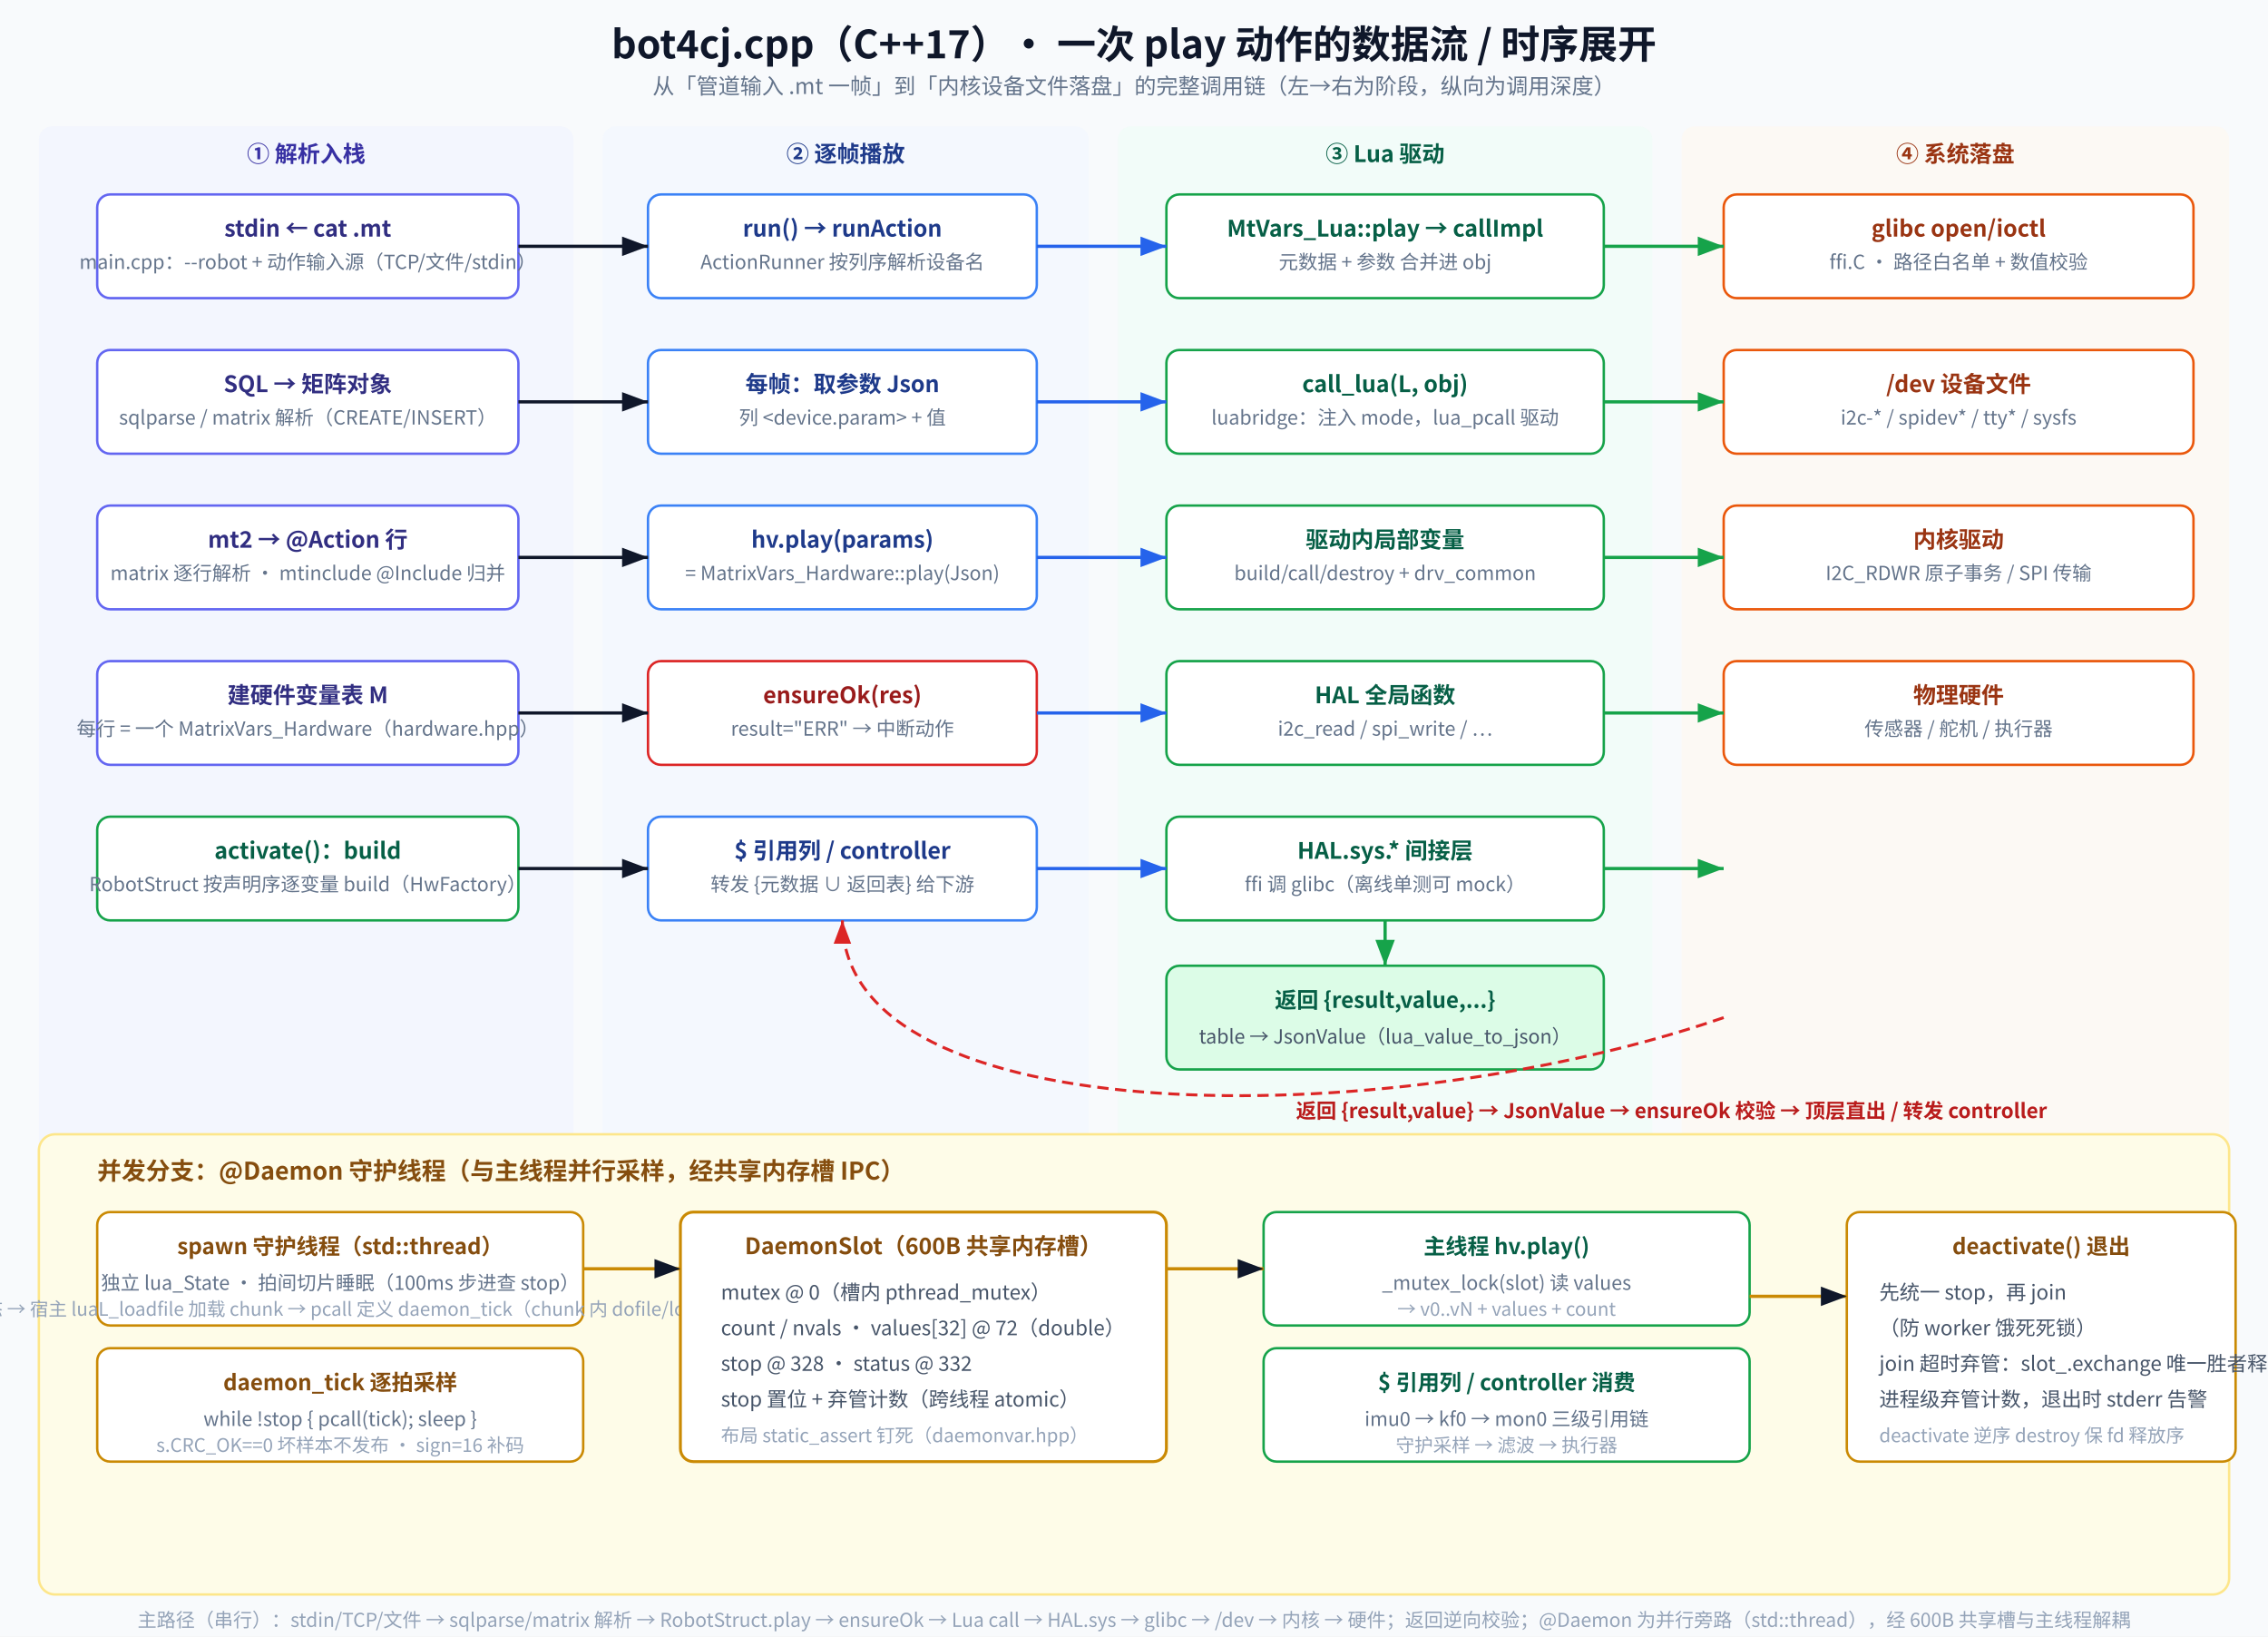
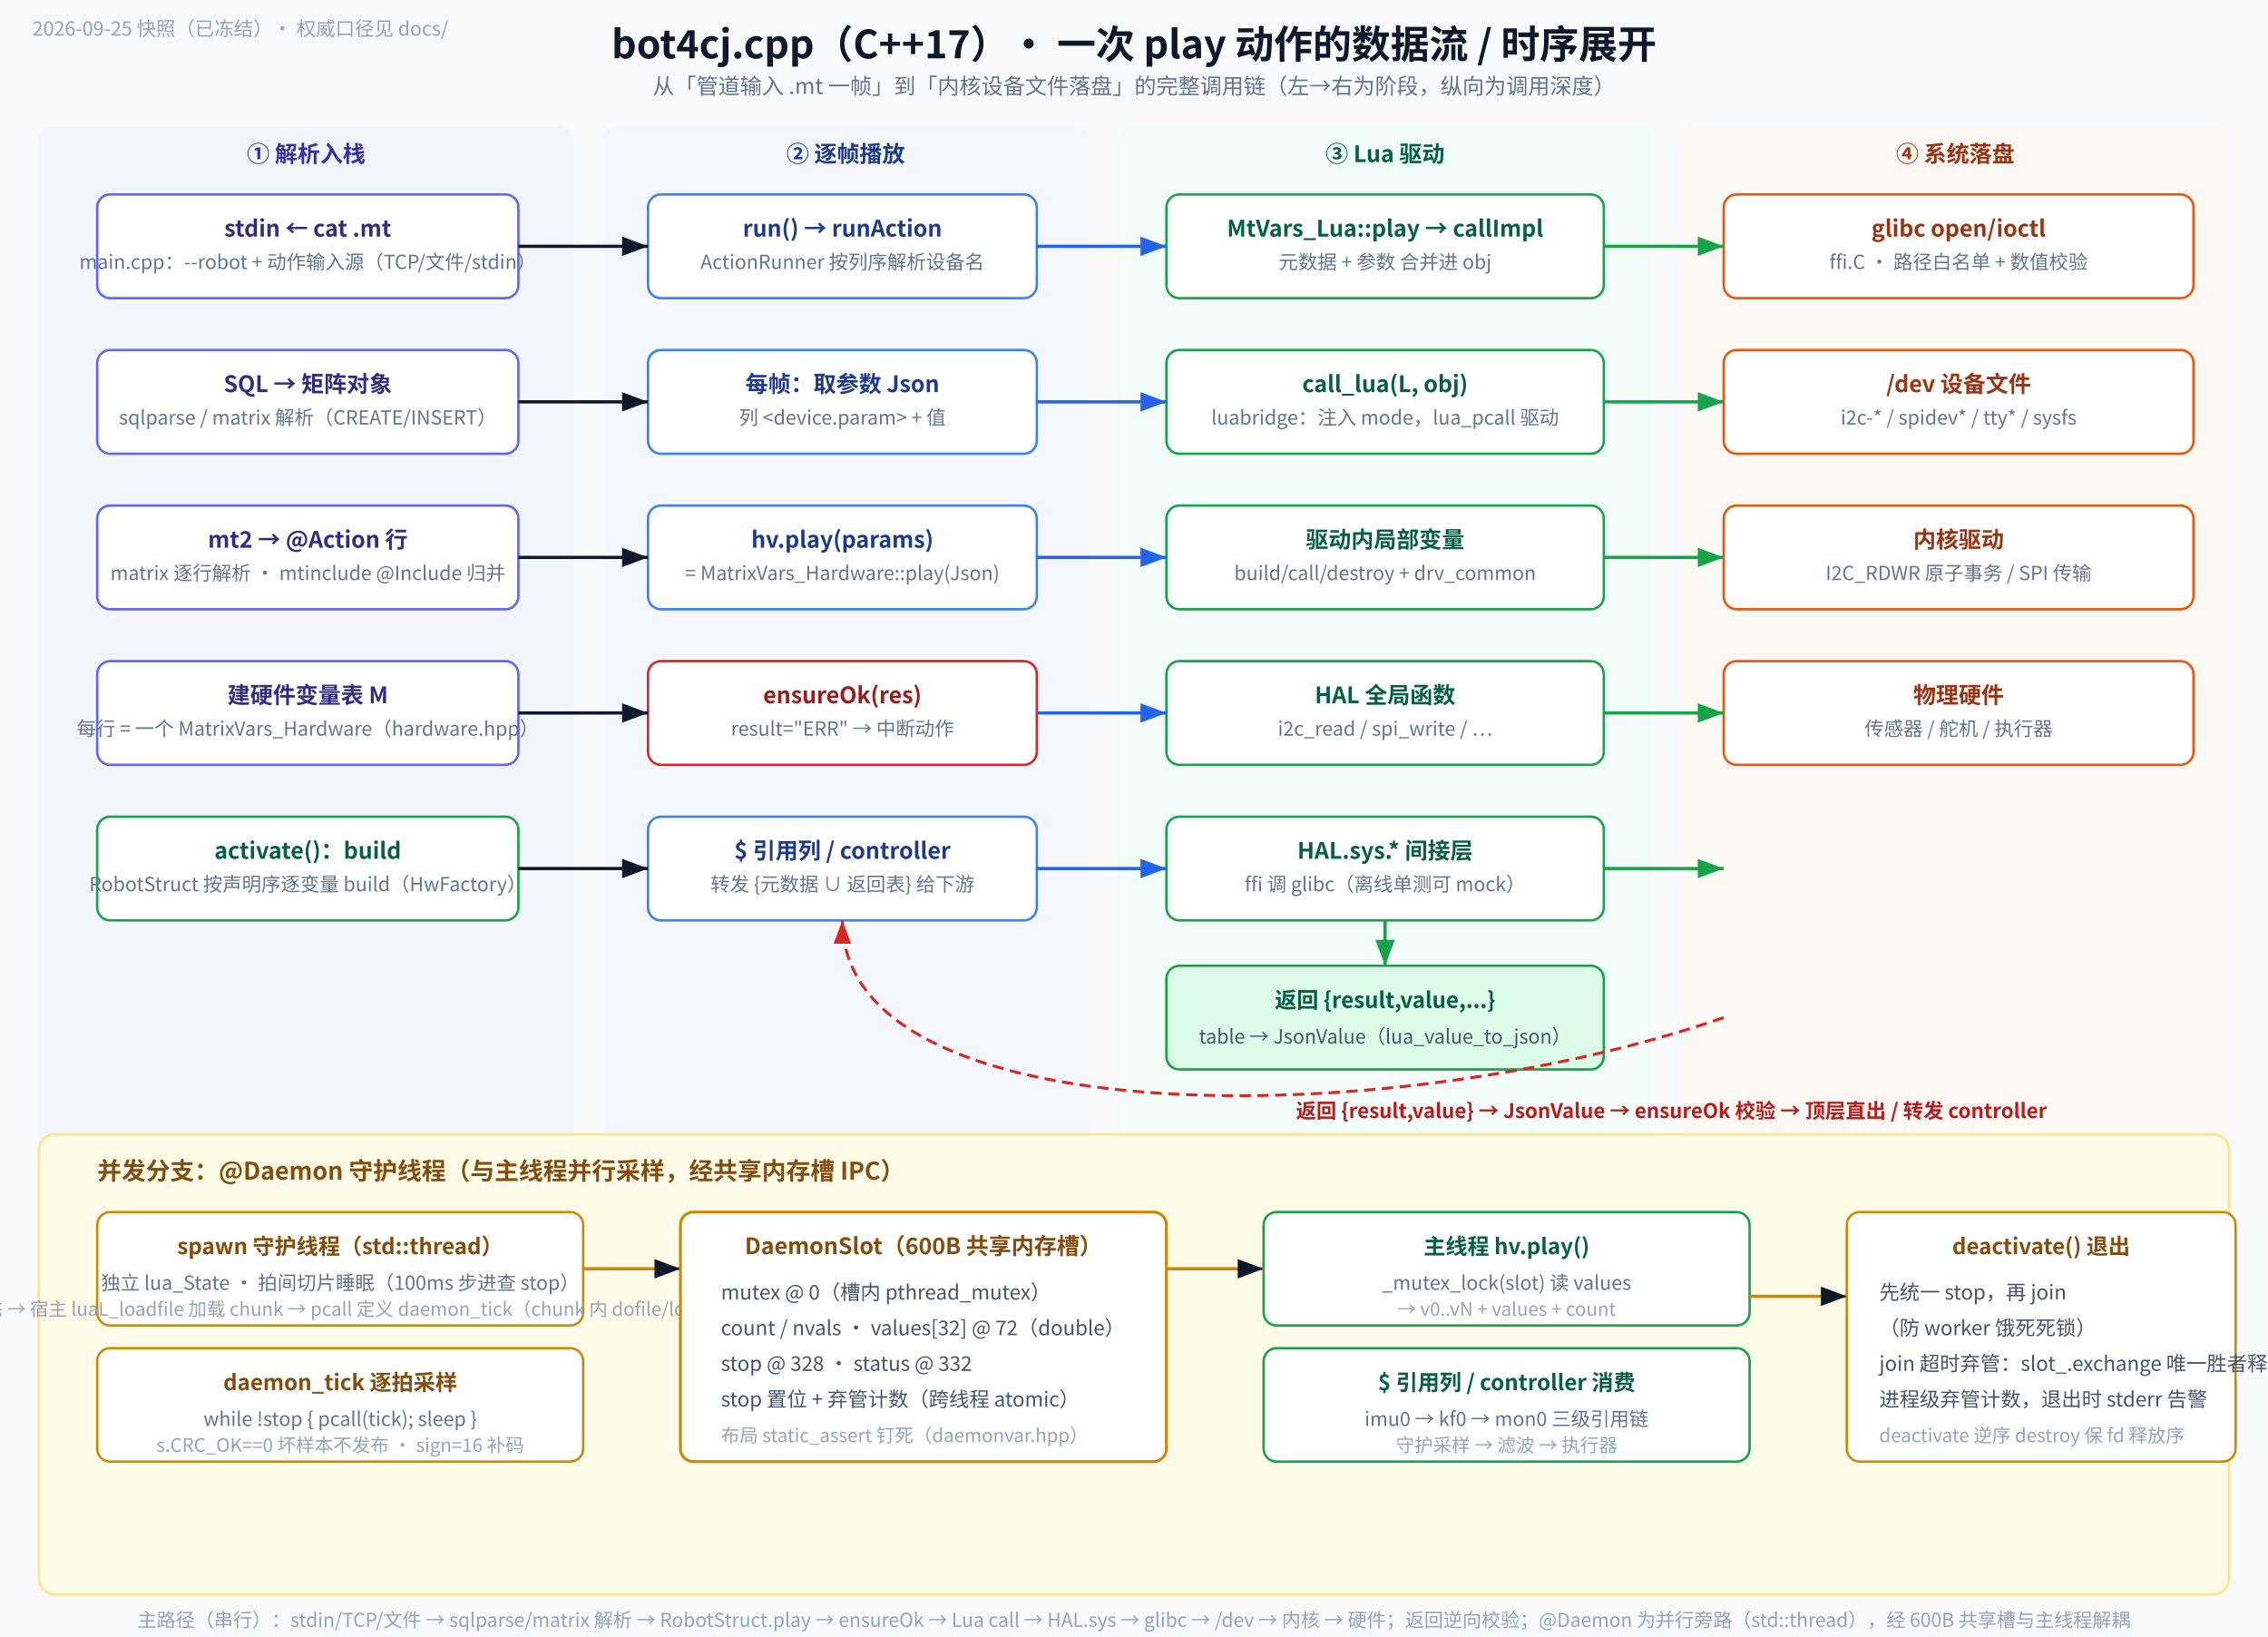
<svg xmlns="http://www.w3.org/2000/svg" width="1400" height="1010" viewBox="0 0 1400 1010" font-family="'Noto Sans CJK SC','WenQuanYi Micro Hei',sans-serif">
  <defs>
    <marker id="a2" markerWidth="10" markerHeight="10" refX="8" refY="3" orient="auto" markerUnits="strokeWidth">
      <path d="M0,0 L0,6 L8,3 z" fill="#0f172a" />
    </marker>
    <marker id="a2b" markerWidth="10" markerHeight="10" refX="8" refY="3" orient="auto" markerUnits="strokeWidth">
      <path d="M0,0 L0,6 L8,3 z" fill="#2563eb" />
    </marker>
    <marker id="a2g" markerWidth="10" markerHeight="10" refX="8" refY="3" orient="auto" markerUnits="strokeWidth">
      <path d="M0,0 L0,6 L8,3 z" fill="#16a34a" />
    </marker>
    <marker id="a2r" markerWidth="10" markerHeight="10" refX="8" refY="3" orient="auto" markerUnits="strokeWidth">
      <path d="M0,0 L0,6 L8,3 z" fill="#dc2626" />
    </marker>
  </defs>
  <rect x="0" y="0" width="1400" height="1010" fill="#f8fafc" />
+   <text x="20" y="22" font-size="12" fill="#94a3b8">2026-09-25 快照（已冻结）· 权威口径见 docs/</text>
  <text x="700" y="36" text-anchor="middle" font-size="24" font-weight="700" fill="#0f172a">bot4cj.cpp（C++17）· 一次 play 动作的数据流 / 时序展开</text>
  <text x="700" y="58" text-anchor="middle" font-size="13.5" fill="#64748b">从「管道输入 .mt 一帧」到「内核设备文件落盘」的完整调用链（左→右为阶段，纵向为调用深度）</text>
  <g>
    <rect x="24" y="78" width="330" height="906" rx="8" fill="#eef2ff" opacity="0.55" />
    <rect x="372" y="78" width="300" height="906" rx="8" fill="#eff6ff" opacity="0.5" />
    <rect x="690" y="78" width="330" height="906" rx="8" fill="#ecfdf5" opacity="0.5" />
    <rect x="1038" y="78" width="338" height="906" rx="8" fill="#fff7ed" opacity="0.55" />
    <text x="189" y="100" text-anchor="middle" font-size="14" font-weight="700" fill="#3730a3">① 解析入栈</text>
    <text x="522" y="100" text-anchor="middle" font-size="14" font-weight="700" fill="#1e3a8a">② 逐帧播放</text>
    <text x="855" y="100" text-anchor="middle" font-size="14" font-weight="700" fill="#065f46">③ Lua 驱动</text>
    <text x="1207" y="100" text-anchor="middle" font-size="14" font-weight="700" fill="#9a3412">④ 系统落盘</text>
  </g>
  <g>
    <rect x="60" y="120" width="260" height="64" rx="8" fill="#fff" stroke="#6366f1" stroke-width="1.5" />
    <text x="190" y="146" text-anchor="middle" font-size="14" font-weight="600" fill="#312e81">stdin ← cat .mt</text>
    <text x="190" y="166" text-anchor="middle" font-size="12" fill="#64748b">main.cpp：--robot + 动作输入源（TCP/文件/stdin）</text>
    <rect x="60" y="216" width="260" height="64" rx="8" fill="#fff" stroke="#6366f1" stroke-width="1.5" />
    <text x="190" y="242" text-anchor="middle" font-size="14" font-weight="600" fill="#312e81">SQL → 矩阵对象</text>
    <text x="190" y="262" text-anchor="middle" font-size="12" fill="#64748b">sqlparse / matrix 解析（CREATE/INSERT）</text>
    <rect x="60" y="312" width="260" height="64" rx="8" fill="#fff" stroke="#6366f1" stroke-width="1.5" />
    <text x="190" y="338" text-anchor="middle" font-size="14" font-weight="600" fill="#312e81">mt2 → @Action 行</text>
    <text x="190" y="358" text-anchor="middle" font-size="12" fill="#64748b">matrix 逐行解析 · mtinclude @Include 归并</text>
    <rect x="60" y="408" width="260" height="64" rx="8" fill="#fff" stroke="#6366f1" stroke-width="1.5" />
    <text x="190" y="434" text-anchor="middle" font-size="14" font-weight="600" fill="#312e81">建硬件变量表 M</text>
    <text x="190" y="454" text-anchor="middle" font-size="12" fill="#64748b">每行 = 一个 MatrixVars_Hardware（hardware.hpp）</text>
    <rect x="60" y="504" width="260" height="64" rx="8" fill="#fff" stroke="#16a34a" stroke-width="1.5" />
    <text x="190" y="530" text-anchor="middle" font-size="14" font-weight="600" fill="#065f46">activate()：build</text>
    <text x="190" y="550" text-anchor="middle" font-size="12" fill="#64748b">RobotStruct 按声明序逐变量 build（HwFactory）</text>
  </g>
  <g>
    <rect x="400" y="120" width="240" height="64" rx="8" fill="#fff" stroke="#3b82f6" stroke-width="1.5" />
    <text x="520" y="146" text-anchor="middle" font-size="14" font-weight="600" fill="#1e3a8a">run() → runAction</text>
    <text x="520" y="166" text-anchor="middle" font-size="12" fill="#64748b">ActionRunner 按列序解析设备名</text>
    <rect x="400" y="216" width="240" height="64" rx="8" fill="#fff" stroke="#3b82f6" stroke-width="1.5" />
    <text x="520" y="242" text-anchor="middle" font-size="14" font-weight="600" fill="#1e3a8a">每帧：取参数 Json</text>
    <text x="520" y="262" text-anchor="middle" font-size="12" fill="#64748b">列 &lt;device.param&gt; + 值</text>
    <rect x="400" y="312" width="240" height="64" rx="8" fill="#fff" stroke="#3b82f6" stroke-width="1.5" />
    <text x="520" y="338" text-anchor="middle" font-size="14" font-weight="600" fill="#1e3a8a">hv.play(params)</text>
    <text x="520" y="358" text-anchor="middle" font-size="12" fill="#64748b">= MatrixVars_Hardware::play(Json)</text>
    <rect x="400" y="408" width="240" height="64" rx="8" fill="#fff" stroke="#dc2626" stroke-width="1.5" />
    <text x="520" y="434" text-anchor="middle" font-size="14" font-weight="600" fill="#991b1b">ensureOk(res)</text>
    <text x="520" y="454" text-anchor="middle" font-size="12" fill="#64748b">result="ERR" → 中断动作</text>
    <rect x="400" y="504" width="240" height="64" rx="8" fill="#fff" stroke="#3b82f6" stroke-width="1.5" />
    <text x="520" y="530" text-anchor="middle" font-size="14" font-weight="600" fill="#1e3a8a">$ 引用列 / controller</text>
    <text x="520" y="550" text-anchor="middle" font-size="12" fill="#64748b">转发 {元数据 ∪ 返回表} 给下游</text>
  </g>
  <g>
    <rect x="720" y="120" width="270" height="64" rx="8" fill="#fff" stroke="#16a34a" stroke-width="1.5" />
    <text x="855" y="146" text-anchor="middle" font-size="14" font-weight="600" fill="#065f46">MtVars_Lua::play → callImpl</text>
    <text x="855" y="166" text-anchor="middle" font-size="12" fill="#64748b">元数据 + 参数 合并进 obj</text>
    <rect x="720" y="216" width="270" height="64" rx="8" fill="#fff" stroke="#16a34a" stroke-width="1.5" />
    <text x="855" y="242" text-anchor="middle" font-size="14" font-weight="600" fill="#065f46">call_lua(L, obj)</text>
    <text x="855" y="262" text-anchor="middle" font-size="12" fill="#64748b">luabridge：注入 mode，lua_pcall 驱动</text>
    <rect x="720" y="312" width="270" height="64" rx="8" fill="#fff" stroke="#16a34a" stroke-width="1.5" />
    <text x="855" y="338" text-anchor="middle" font-size="14" font-weight="600" fill="#065f46">驱动内局部变量</text>
    <text x="855" y="358" text-anchor="middle" font-size="12" fill="#64748b">build/call/destroy + drv_common</text>
    <rect x="720" y="408" width="270" height="64" rx="8" fill="#fff" stroke="#16a34a" stroke-width="1.5" />
    <text x="855" y="434" text-anchor="middle" font-size="14" font-weight="600" fill="#065f46">HAL 全局函数</text>
    <text x="855" y="454" text-anchor="middle" font-size="12" fill="#64748b">i2c_read / spi_write / …</text>
    <rect x="720" y="504" width="270" height="64" rx="8" fill="#fff" stroke="#16a34a" stroke-width="1.5" />
    <text x="855" y="530" text-anchor="middle" font-size="14" font-weight="600" fill="#065f46">HAL.sys.* 间接层</text>
    <text x="855" y="550" text-anchor="middle" font-size="12" fill="#64748b">ffi 调 glibc（离线单测可 mock）</text>
  </g>
  <g>
    <rect x="1064" y="120" width="290" height="64" rx="8" fill="#fff" stroke="#ea580c" stroke-width="1.5" />
    <text x="1209" y="146" text-anchor="middle" font-size="14" font-weight="600" fill="#9a3412">glibc open/ioctl</text>
    <text x="1209" y="166" text-anchor="middle" font-size="12" fill="#64748b">ffi.C · 路径白名单 + 数值校验</text>
    <rect x="1064" y="216" width="290" height="64" rx="8" fill="#fff" stroke="#ea580c" stroke-width="1.5" />
    <text x="1209" y="242" text-anchor="middle" font-size="14" font-weight="600" fill="#9a3412">/dev 设备文件</text>
    <text x="1209" y="262" text-anchor="middle" font-size="12" fill="#64748b">i2c-* / spidev* / tty* / sysfs</text>
    <rect x="1064" y="312" width="290" height="64" rx="8" fill="#fff" stroke="#ea580c" stroke-width="1.5" />
    <text x="1209" y="338" text-anchor="middle" font-size="14" font-weight="600" fill="#9a3412">内核驱动</text>
    <text x="1209" y="358" text-anchor="middle" font-size="12" fill="#64748b">I2C_RDWR 原子事务 / SPI 传输</text>
    <rect x="1064" y="408" width="290" height="64" rx="8" fill="#fff" stroke="#ea580c" stroke-width="1.5" />
    <text x="1209" y="434" text-anchor="middle" font-size="14" font-weight="600" fill="#9a3412">物理硬件</text>
    <text x="1209" y="454" text-anchor="middle" font-size="12" fill="#64748b">传感器 / 舵机 / 执行器</text>
  </g>
  <g stroke="#16a34a" stroke-width="2" fill="none" marker-end="url(#a2g)">
    <path d="M855 568 L855 596" />
  </g>
  <rect x="720" y="596" width="270" height="64" rx="8" fill="#dcfce7" stroke="#16a34a" stroke-width="1.5" />
  <text x="855" y="622" text-anchor="middle" font-size="13.5" font-weight="700" fill="#065f46">返回 {result,value,...}</text>
  <text x="855" y="644" text-anchor="middle" font-size="12" fill="#475569">table → JsonValue（lua_value_to_json）</text>
  <g stroke="#0f172a" stroke-width="2" fill="none" marker-end="url(#a2)">
    <path d="M320 152 L400 152" />
    <path d="M320 248 L400 248" />
    <path d="M320 344 L400 344" />
    <path d="M320 440 L400 440" />
    <path d="M320 536 L400 536" />
  </g>
  <g stroke="#2563eb" stroke-width="2" fill="none" marker-end="url(#a2b)">
    <path d="M640 152 L720 152" />
    <path d="M640 248 L720 248" />
    <path d="M640 344 L720 344" />
    <path d="M640 440 L720 440" />
    <path d="M640 536 L720 536" />
  </g>
  <g stroke="#16a34a" stroke-width="2" fill="none" marker-end="url(#a2g)">
    <path d="M990 152 L1064 152" />
    <path d="M990 248 L1064 248" />
    <path d="M990 344 L1064 344" />
    <path d="M990 440 L1064 440" />
    <path d="M990 536 L1064 536" />
  </g>
  <g stroke="#dc2626" stroke-width="1.8" stroke-dasharray="7 4" fill="none" marker-end="url(#a2r)">
    <path d="M1064 628 C 855 700 520 700 520 568" />
  </g>
  <text x="800" y="690" font-size="12.5" fill="#b91c1c" font-weight="600">返回 {result,value} → JsonValue → ensureOk 校验 → 顶层直出 / 转发 controller</text>
  <g>
    <rect x="24" y="700" width="1352" height="284" rx="10" fill="#fefce8" stroke="#fde68a" stroke-width="1.5" />
    <text x="60" y="728" font-size="15" font-weight="700" fill="#854d0e">并发分支：@Daemon 守护线程（与主线程并行采样，经共享内存槽 IPC）</text>
    <g>
      <rect x="60" y="748" width="300" height="70" rx="8" fill="#fff" stroke="#ca8a04" stroke-width="1.5" />
      <text x="210" y="774" text-anchor="middle" font-size="13.5" font-weight="600" fill="#854d0e">spawn 守护线程（std::thread）</text>
      <text x="210" y="796" text-anchor="middle" font-size="12" fill="#64748b">独立 lua_State · 拍间切片睡眠（100ms 步进查 stop）</text>
      <text x="210" y="812" text-anchor="middle" font-size="11.5" fill="#94a3b8">openSandboxedState 建沙箱态 → 宿主 luaL_loadfile 加载 chunk → pcall 定义 daemon_tick（chunk 内 dofile/loadfile 受模块路径白名单约束）</text>
    </g>
    <g>
      <rect x="60" y="832" width="300" height="70" rx="8" fill="#fff" stroke="#ca8a04" stroke-width="1.5" />
      <text x="210" y="858" text-anchor="middle" font-size="13.5" font-weight="600" fill="#854d0e">daemon_tick 逐拍采样</text>
      <text x="210" y="880" text-anchor="middle" font-size="12" fill="#64748b">while !stop { pcall(tick); sleep }</text>
      <text x="210" y="896" text-anchor="middle" font-size="11.5" fill="#94a3b8">s.CRC_OK==0 坏样本不发布 · sign=16 补码</text>
    </g>
    <g>
      <rect x="420" y="748" width="300" height="154" rx="8" fill="#fff" stroke="#ca8a04" stroke-width="1.8" />
      <text x="570" y="774" text-anchor="middle" font-size="14" font-weight="700" fill="#854d0e">DaemonSlot（600B 共享内存槽）</text>
      <text x="445" y="802" font-size="12.5" fill="#475569">mutex @ 0（槽内 pthread_mutex）</text>
      <text x="445" y="824" font-size="12.5" fill="#475569">count / nvals · values[32] @ 72（double）</text>
      <text x="445" y="846" font-size="12.5" fill="#475569">stop @ 328 · status @ 332</text>
      <text x="445" y="868" font-size="12.5" fill="#475569">stop 置位 + 弃管计数（跨线程 atomic）</text>
      <text x="445" y="890" font-size="11.5" fill="#94a3b8">布局 static_assert 钉死（daemonvar.hpp）</text>
    </g>
    <g>
      <rect x="780" y="748" width="300" height="70" rx="8" fill="#fff" stroke="#16a34a" stroke-width="1.5" />
      <text x="930" y="774" text-anchor="middle" font-size="13.5" font-weight="600" fill="#065f46">主线程 hv.play()</text>
      <text x="930" y="796" text-anchor="middle" font-size="12" fill="#64748b">_mutex_lock(slot) 读 values</text>
      <text x="930" y="812" text-anchor="middle" font-size="11.5" fill="#94a3b8">→ v0..vN + values + count</text>
    </g>
    <g>
      <rect x="780" y="832" width="300" height="70" rx="8" fill="#fff" stroke="#16a34a" stroke-width="1.5" />
      <text x="930" y="858" text-anchor="middle" font-size="13.5" font-weight="600" fill="#065f46">$ 引用列 / controller 消费</text>
      <text x="930" y="880" text-anchor="middle" font-size="12" fill="#64748b">imu0 → kf0 → mon0 三级引用链</text>
      <text x="930" y="896" text-anchor="middle" font-size="11.5" fill="#94a3b8">守护采样 → 滤波 → 执行器</text>
    </g>
    <g>
      <rect x="1140" y="748" width="240" height="154" rx="8" fill="#fff" stroke="#ca8a04" stroke-width="1.5" />
      <text x="1260" y="774" text-anchor="middle" font-size="13.5" font-weight="700" fill="#854d0e">deactivate() 退出</text>
      <text x="1160" y="802" font-size="12.5" fill="#475569">先统一 stop，再 join</text>
      <text x="1160" y="824" font-size="12.5" fill="#475569">（防 worker 饿死死锁）</text>
      <text x="1160" y="846" font-size="12.5" fill="#475569">join 超时弃管：slot_.exchange 唯一胜者释放</text>
      <text x="1160" y="868" font-size="12.5" fill="#475569">进程级弃管计数，退出时 stderr 告警</text>
      <text x="1160" y="890" font-size="11.5" fill="#94a3b8">deactivate 逆序 destroy 保 fd 释放序</text>
    </g>
    <g stroke="#ca8a04" stroke-width="2" fill="none" marker-end="url(#a2)">
      <path d="M360 783 L420 783" />
      <path d="M720 783 L780 783" />
    </g>
    <g stroke="#ca8a04" stroke-width="2" fill="none" marker-end="url(#a2)">
      <path d="M1080 800 L1140 800" />
    </g>
  </g>
  <text x="700" y="1004" text-anchor="middle" font-size="11.8" fill="#94a3b8">主路径（串行）：stdin/TCP/文件 → sqlparse/matrix 解析 → RobotStruct.play → ensureOk → Lua call → HAL.sys → glibc → /dev → 内核 → 硬件；返回逆向校验；@Daemon 为并行旁路（std::thread），经 600B 共享槽与主线程解耦</text>
</svg>
